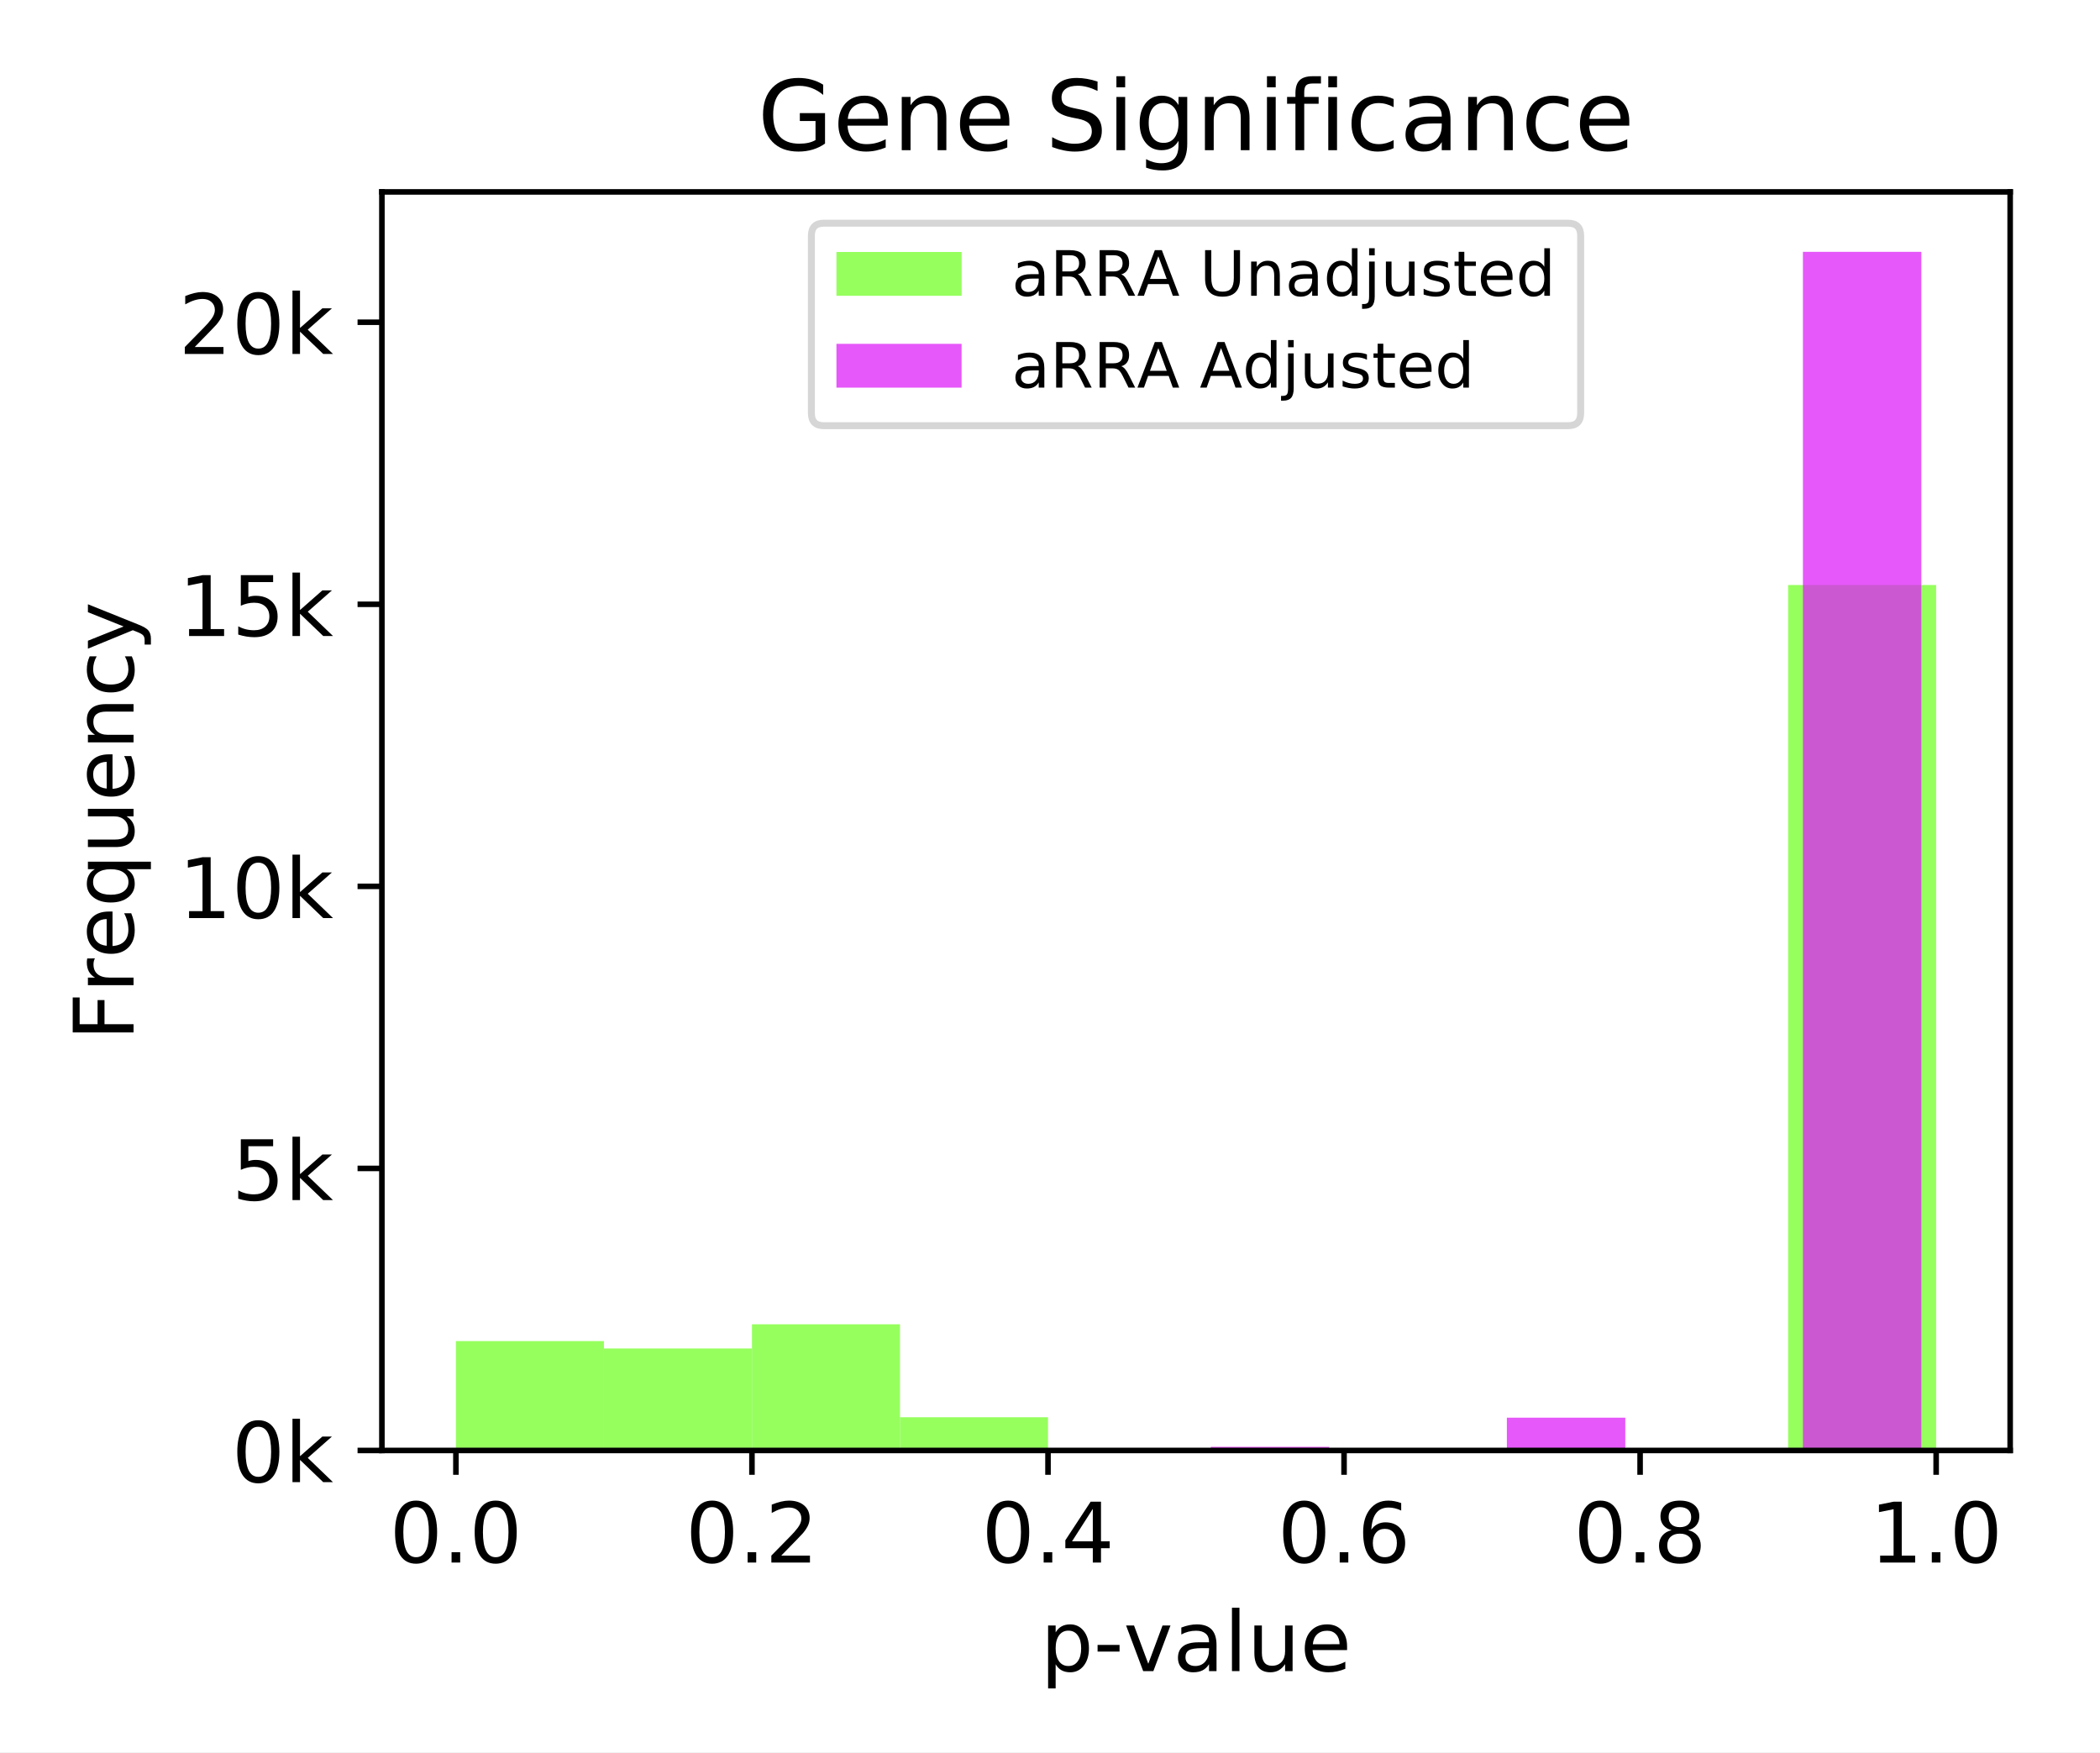
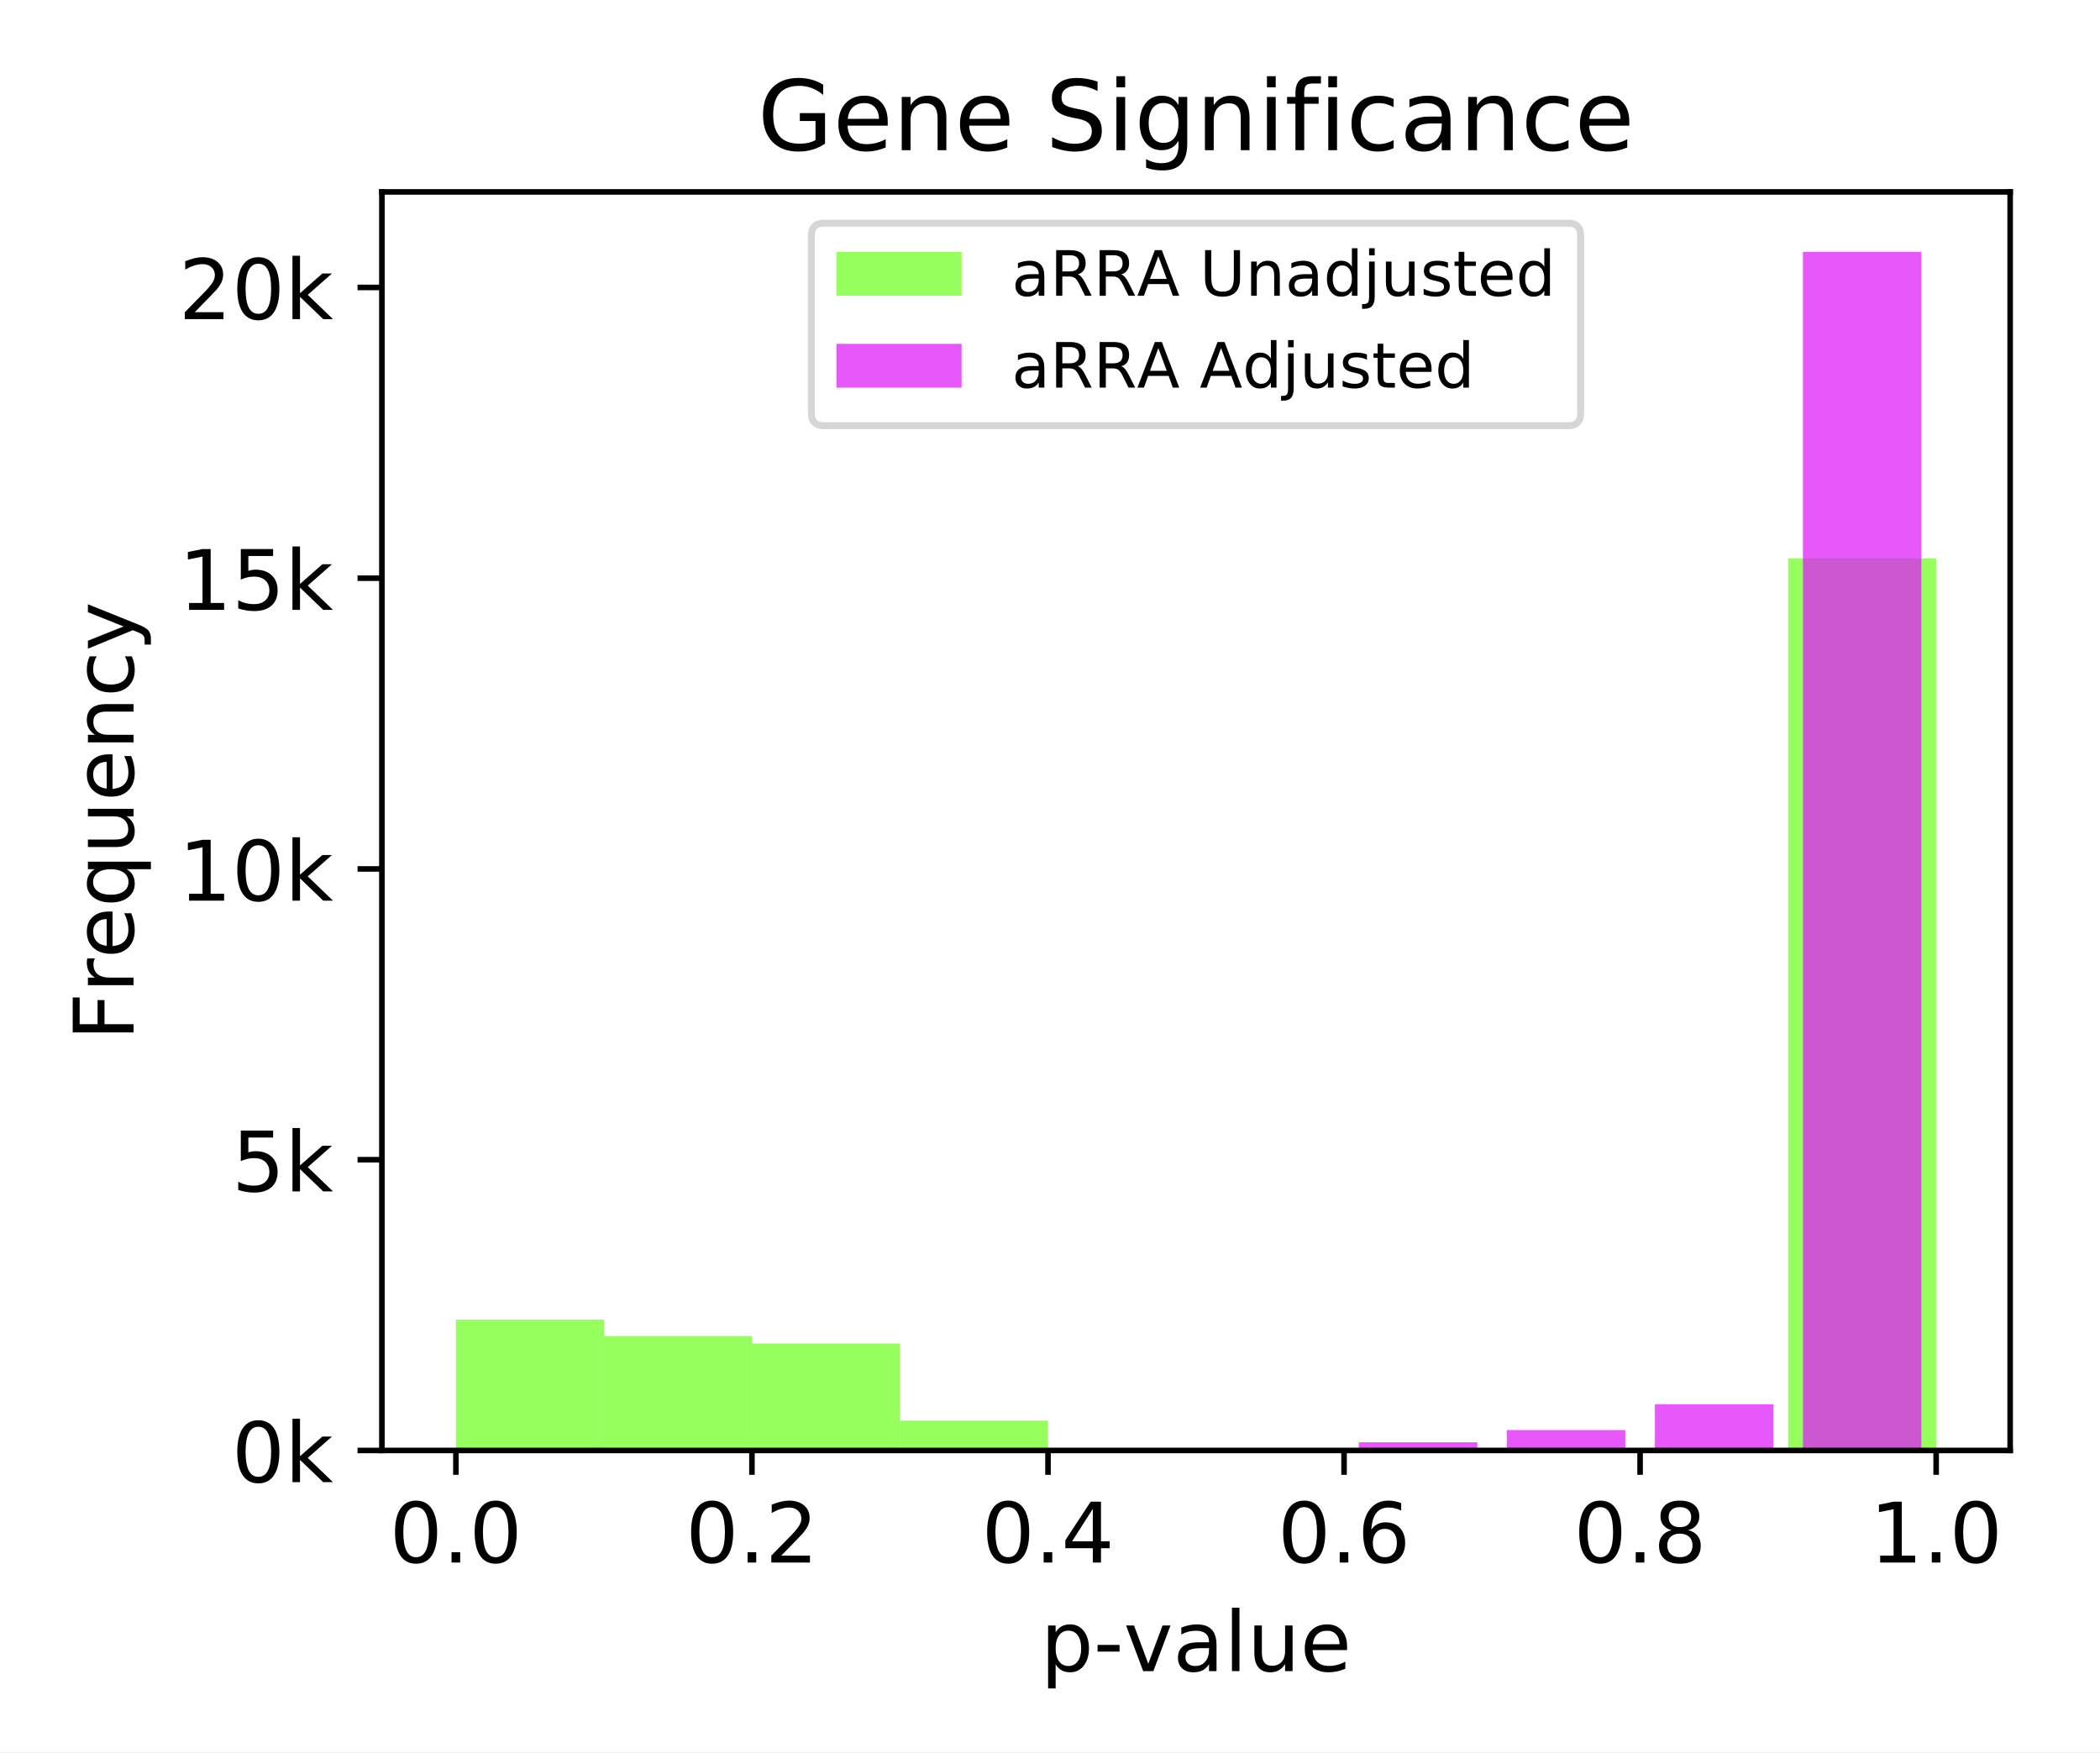
<svg xmlns="http://www.w3.org/2000/svg" xmlns:xlink="http://www.w3.org/1999/xlink" height="252pt" version="1.1" viewBox="0 0 302 252" width="302pt">
  <defs>
    <style type="text/css">
*{stroke-linecap:butt;stroke-linejoin:round;}
  </style>
  </defs>
  <g id="figure_1">
    <g id="patch_1">
      <path d="M 0 252  L 302.4 252  L 302.4 0  L 0 0  z " style="fill:#ffffff;" />
    </g>
    <g id="axes_1">
      <g id="patch_2">
        <path d="M 54.92 208.6  L 289.08 208.6  L 289.08 27.6  L 54.92 27.6  z " style="fill:#ffffff;" />
      </g>
      <g id="patch_3">
-         <path clip-path="url(#p645739f94a)" d="M 65.564 208.6  L 86.851 208.6  L 86.851 192.869  L 65.564 192.869  z " style="fill:#96ff5e;" />
+         <path clip-path="url(#pf67e5660aa)" d="M 65.564 208.6  L 86.851 208.6  L 86.851 189.775  L 65.564 189.775  z " style="fill:#96ff5e;" />
      </g>
      <g id="patch_4">
-         <path clip-path="url(#p645739f94a)" d="M 86.851 208.6  L 108.138 208.6  L 108.138 193.932  L 86.851 193.932  z " style="fill:#96ff5e;" />
+         <path clip-path="url(#pf67e5660aa)" d="M 86.851 208.6  L 108.138 208.6  L 108.138 192.141  L 86.851 192.141  z " style="fill:#96ff5e;" />
      </g>
      <g id="patch_5">
-         <path clip-path="url(#p645739f94a)" d="M 108.138 208.6  L 129.425 208.6  L 129.425 190.452  L 108.138 190.452  z " style="fill:#96ff5e;" />
+         <path clip-path="url(#pf67e5660aa)" d="M 108.138 208.6  L 129.425 208.6  L 129.425 193.212  L 108.138 193.212  z " style="fill:#96ff5e;" />
      </g>
      <g id="patch_6">
-         <path clip-path="url(#p645739f94a)" d="M 129.425 208.6  L 150.713 208.6  L 150.713 203.822  L 129.425 203.822  z " style="fill:#96ff5e;" />
+         <path clip-path="url(#pf67e5660aa)" d="M 129.425 208.6  L 150.713 208.6  L 150.713 204.301  L 129.425 204.301  z " style="fill:#96ff5e;" />
      </g>
      <g id="patch_7">
-         <path clip-path="url(#p645739f94a)" d="M 150.713 208.6  L 172 208.6  L 172 208.6  L 150.713 208.6  z " style="fill:#96ff5e;" />
+         <path clip-path="url(#pf67e5660aa)" d="M 150.713 208.6  L 172 208.6  L 172 208.6  L 150.713 208.6  z " style="fill:#96ff5e;" />
      </g>
      <g id="patch_8">
-         <path clip-path="url(#p645739f94a)" d="M 172 208.6  L 193.287 208.6  L 193.287 208.6  L 172 208.6  z " style="fill:#96ff5e;" />
+         <path clip-path="url(#pf67e5660aa)" d="M 172 208.6  L 193.287 208.6  L 193.287 208.6  L 172 208.6  z " style="fill:#96ff5e;" />
      </g>
      <g id="patch_9">
-         <path clip-path="url(#p645739f94a)" d="M 193.287 208.6  L 214.575 208.6  L 214.575 208.6  L 193.287 208.6  z " style="fill:#96ff5e;" />
+         <path clip-path="url(#pf67e5660aa)" d="M 193.287 208.6  L 214.575 208.6  L 214.575 208.6  L 193.287 208.6  z " style="fill:#96ff5e;" />
      </g>
      <g id="patch_10">
-         <path clip-path="url(#p645739f94a)" d="M 214.575 208.6  L 235.862 208.6  L 235.862 208.6  L 214.575 208.6  z " style="fill:#96ff5e;" />
+         <path clip-path="url(#pf67e5660aa)" d="M 214.575 208.6  L 235.862 208.6  L 235.862 208.6  L 214.575 208.6  z " style="fill:#96ff5e;" />
      </g>
      <g id="patch_11">
-         <path clip-path="url(#p645739f94a)" d="M 235.862 208.6  L 257.149 208.6  L 257.149 208.6  L 235.862 208.6  z " style="fill:#96ff5e;" />
+         <path clip-path="url(#pf67e5660aa)" d="M 235.862 208.6  L 257.149 208.6  L 257.149 208.6  L 235.862 208.6  z " style="fill:#96ff5e;" />
      </g>
      <g id="patch_12">
-         <path clip-path="url(#p645739f94a)" d="M 257.149 208.6  L 278.436 208.6  L 278.436 84.133  L 257.149 84.133  z " style="fill:#96ff5e;" />
+         <path clip-path="url(#pf67e5660aa)" d="M 257.149 208.6  L 278.436 208.6  L 278.436 80.293  L 257.149 80.293  z " style="fill:#96ff5e;" />
      </g>
      <g id="patch_13">
-         <path clip-path="url(#p645739f94a)" d="M 67.692 208.6  L 84.722 208.6  L 84.722 208.47  L 67.692 208.47  z " style="fill:#de20f7;opacity:0.75;" />
+         <path clip-path="url(#pf67e5660aa)" d="M 67.692 208.6  L 84.722 208.6  L 84.722 208.466  L 67.692 208.466  z " style="fill:#de20f7;opacity:0.75;" />
      </g>
      <g id="patch_14">
-         <path clip-path="url(#p645739f94a)" d="M 88.98 208.6  L 106.009 208.6  L 106.009 208.6  L 88.98 208.6  z " style="fill:#de20f7;opacity:0.75;" />
+         <path clip-path="url(#pf67e5660aa)" d="M 88.98 208.6  L 106.009 208.6  L 106.009 208.6  L 88.98 208.6  z " style="fill:#de20f7;opacity:0.75;" />
      </g>
      <g id="patch_15">
-         <path clip-path="url(#p645739f94a)" d="M 110.267 208.6  L 127.297 208.6  L 127.297 208.6  L 110.267 208.6  z " style="fill:#de20f7;opacity:0.75;" />
+         <path clip-path="url(#pf67e5660aa)" d="M 110.267 208.6  L 127.297 208.6  L 127.297 208.6  L 110.267 208.6  z " style="fill:#de20f7;opacity:0.75;" />
      </g>
      <g id="patch_16">
-         <path clip-path="url(#p645739f94a)" d="M 131.554 208.6  L 148.584 208.6  L 148.584 208.6  L 131.554 208.6  z " style="fill:#de20f7;opacity:0.75;" />
+         <path clip-path="url(#pf67e5660aa)" d="M 131.554 208.6  L 148.584 208.6  L 148.584 208.6  L 131.554 208.6  z " style="fill:#de20f7;opacity:0.75;" />
      </g>
      <g id="patch_17">
-         <path clip-path="url(#p645739f94a)" d="M 152.841 208.6  L 169.871 208.6  L 169.871 208.6  L 152.841 208.6  z " style="fill:#de20f7;opacity:0.75;" />
+         <path clip-path="url(#pf67e5660aa)" d="M 152.841 208.6  L 169.871 208.6  L 169.871 208.6  L 152.841 208.6  z " style="fill:#de20f7;opacity:0.75;" />
      </g>
      <g id="patch_18">
-         <path clip-path="url(#p645739f94a)" d="M 174.129 208.6  L 191.159 208.6  L 191.159 208.073  L 174.129 208.073  z " style="fill:#de20f7;opacity:0.75;" />
+         <path clip-path="url(#pf67e5660aa)" d="M 174.129 208.6  L 191.159 208.6  L 191.159 208.6  L 174.129 208.6  z " style="fill:#de20f7;opacity:0.75;" />
      </g>
      <g id="patch_19">
-         <path clip-path="url(#p645739f94a)" d="M 195.416 208.6  L 212.446 208.6  L 212.446 208.6  L 195.416 208.6  z " style="fill:#de20f7;opacity:0.75;" />
+         <path clip-path="url(#pf67e5660aa)" d="M 195.416 208.6  L 212.446 208.6  L 212.446 207.421  L 195.416 207.421  z " style="fill:#de20f7;opacity:0.75;" />
      </g>
      <g id="patch_20">
-         <path clip-path="url(#p645739f94a)" d="M 216.703 208.6  L 233.733 208.6  L 233.733 203.886  L 216.703 203.886  z " style="fill:#de20f7;opacity:0.75;" />
+         <path clip-path="url(#pf67e5660aa)" d="M 216.703 208.6  L 233.733 208.6  L 233.733 205.665  L 216.703 205.665  z " style="fill:#de20f7;opacity:0.75;" />
      </g>
      <g id="patch_21">
-         <path clip-path="url(#p645739f94a)" d="M 237.991 208.6  L 255.02 208.6  L 255.02 208.559  L 237.991 208.559  z " style="fill:#de20f7;opacity:0.75;" />
+         <path clip-path="url(#pf67e5660aa)" d="M 237.991 208.6  L 255.02 208.6  L 255.02 201.951  L 237.991 201.951  z " style="fill:#de20f7;opacity:0.75;" />
      </g>
      <g id="patch_22">
-         <path clip-path="url(#p645739f94a)" d="M 259.278 208.6  L 276.308 208.6  L 276.308 36.219  L 259.278 36.219  z " style="fill:#de20f7;opacity:0.75;" />
+         <path clip-path="url(#pf67e5660aa)" d="M 259.278 208.6  L 276.308 208.6  L 276.308 36.219  L 259.278 36.219  z " style="fill:#de20f7;opacity:0.75;" />
      </g>
      <g id="matplotlib.axis_1">
        <g id="xtick_1">
          <g id="line2d_1">
            <defs>
-               <path d="M 0 0  L 0 3.5  " id="m575db08437" style="stroke:#000000;stroke-width:0.8;" />
-             </defs>
-             <g>
-               <use style="stroke:#000000;stroke-width:0.8;" x="65.564" xlink:href="#m575db08437" y="208.6" />
+               <path d="M 0 0  L 0 3.5  " id="m087eadd6e7" style="stroke:#000000;stroke-width:0.8;" />
+             </defs>
+             <g>
+               <use style="stroke:#000000;stroke-width:0.8;" x="65.564" xlink:href="#m087eadd6e7" y="208.6" />
            </g>
          </g>
          <g id="text_1">
            <defs>
              <path d="M 31.781 66.406  Q 24.172 66.406 20.328 58.906  Q 16.5 51.422 16.5 36.375  Q 16.5 21.391 20.328 13.891  Q 24.172 6.391 31.781 6.391  Q 39.453 6.391 43.281 13.891  Q 47.125 21.391 47.125 36.375  Q 47.125 51.422 43.281 58.906  Q 39.453 66.406 31.781 66.406  z M 31.781 74.219  Q 44.047 74.219 50.516 64.516  Q 56.984 54.828 56.984 36.375  Q 56.984 17.969 50.516 8.266  Q 44.047 -1.422 31.781 -1.422  Q 19.531 -1.422 13.062 8.266  Q 6.594 17.969 6.594 36.375  Q 6.594 54.828 13.062 64.516  Q 19.531 74.219 31.781 74.219  z " id="DejaVuSans-30" />
              <path d="M 10.688 12.406  L 21 12.406  L 21 0  L 10.688 0  z " id="DejaVuSans-2e" />
            </defs>
            <g transform="translate(56.02176 224.7181)scale(0.12 -0.12)">
              <use xlink:href="#DejaVuSans-30" />
              <use x="63.623" xlink:href="#DejaVuSans-2e" />
              <use x="95.41" xlink:href="#DejaVuSans-30" />
            </g>
          </g>
        </g>
        <g id="xtick_2">
          <g id="line2d_2">
            <g>
-               <use style="stroke:#000000;stroke-width:0.8;" x="108.138" xlink:href="#m575db08437" y="208.6" />
+               <use style="stroke:#000000;stroke-width:0.8;" x="108.138" xlink:href="#m087eadd6e7" y="208.6" />
            </g>
          </g>
          <g id="text_2">
            <defs>
              <path d="M 19.188 8.297  L 53.609 8.297  L 53.609 0  L 7.328 0  L 7.328 8.297  Q 12.938 14.109 22.625 23.891  Q 32.328 33.688 34.812 36.531  Q 39.547 41.844 41.422 45.531  Q 43.312 49.219 43.312 52.781  Q 43.312 58.594 39.234 62.25  Q 35.156 65.922 28.609 65.922  Q 23.969 65.922 18.812 64.312  Q 13.672 62.703 7.812 59.422  L 7.812 69.391  Q 13.766 71.781 18.938 73  Q 24.125 74.219 28.422 74.219  Q 39.75 74.219 46.484 68.547  Q 53.219 62.891 53.219 53.422  Q 53.219 48.922 51.531 44.891  Q 49.859 40.875 45.406 35.406  Q 44.188 33.984 37.641 27.219  Q 31.109 20.453 19.188 8.297  z " id="DejaVuSans-32" />
            </defs>
            <g transform="translate(98.59631 224.7181)scale(0.12 -0.12)">
              <use xlink:href="#DejaVuSans-30" />
              <use x="63.623" xlink:href="#DejaVuSans-2e" />
              <use x="95.41" xlink:href="#DejaVuSans-32" />
            </g>
          </g>
        </g>
        <g id="xtick_3">
          <g id="line2d_3">
            <g>
-               <use style="stroke:#000000;stroke-width:0.8;" x="150.713" xlink:href="#m575db08437" y="208.6" />
+               <use style="stroke:#000000;stroke-width:0.8;" x="150.713" xlink:href="#m087eadd6e7" y="208.6" />
            </g>
          </g>
          <g id="text_3">
            <defs>
              <path d="M 37.797 64.312  L 12.891 25.391  L 37.797 25.391  z M 35.203 72.906  L 47.609 72.906  L 47.609 25.391  L 58.016 25.391  L 58.016 17.188  L 47.609 17.188  L 47.609 0  L 37.797 0  L 37.797 17.188  L 4.891 17.188  L 4.891 26.703  z " id="DejaVuSans-34" />
            </defs>
            <g transform="translate(141.1709 224.7181)scale(0.12 -0.12)">
              <use xlink:href="#DejaVuSans-30" />
              <use x="63.623" xlink:href="#DejaVuSans-2e" />
              <use x="95.41" xlink:href="#DejaVuSans-34" />
            </g>
          </g>
        </g>
        <g id="xtick_4">
          <g id="line2d_4">
            <g>
-               <use style="stroke:#000000;stroke-width:0.8;" x="193.287" xlink:href="#m575db08437" y="208.6" />
+               <use style="stroke:#000000;stroke-width:0.8;" x="193.287" xlink:href="#m087eadd6e7" y="208.6" />
            </g>
          </g>
          <g id="text_4">
            <defs>
              <path d="M 33.016 40.375  Q 26.375 40.375 22.484 35.828  Q 18.609 31.297 18.609 23.391  Q 18.609 15.531 22.484 10.953  Q 26.375 6.391 33.016 6.391  Q 39.656 6.391 43.531 10.953  Q 47.406 15.531 47.406 23.391  Q 47.406 31.297 43.531 35.828  Q 39.656 40.375 33.016 40.375  z M 52.594 71.297  L 52.594 62.312  Q 48.875 64.062 45.094 64.984  Q 41.312 65.922 37.594 65.922  Q 27.828 65.922 22.672 59.328  Q 17.531 52.734 16.797 39.406  Q 19.672 43.656 24.016 45.922  Q 28.375 48.188 33.594 48.188  Q 44.578 48.188 50.953 41.516  Q 57.328 34.859 57.328 23.391  Q 57.328 12.156 50.688 5.359  Q 44.047 -1.422 33.016 -1.422  Q 20.359 -1.422 13.672 8.266  Q 6.984 17.969 6.984 36.375  Q 6.984 53.656 15.188 63.938  Q 23.391 74.219 37.203 74.219  Q 40.922 74.219 44.703 73.484  Q 48.484 72.75 52.594 71.297  z " id="DejaVuSans-36" />
            </defs>
            <g transform="translate(183.7454 224.7181)scale(0.12 -0.12)">
              <use xlink:href="#DejaVuSans-30" />
              <use x="63.623" xlink:href="#DejaVuSans-2e" />
              <use x="95.41" xlink:href="#DejaVuSans-36" />
            </g>
          </g>
        </g>
        <g id="xtick_5">
          <g id="line2d_5">
            <g>
-               <use style="stroke:#000000;stroke-width:0.8;" x="235.862" xlink:href="#m575db08437" y="208.6" />
+               <use style="stroke:#000000;stroke-width:0.8;" x="235.862" xlink:href="#m087eadd6e7" y="208.6" />
            </g>
          </g>
          <g id="text_5">
            <defs>
              <path d="M 31.781 34.625  Q 24.75 34.625 20.719 30.859  Q 16.703 27.094 16.703 20.516  Q 16.703 13.922 20.719 10.156  Q 24.75 6.391 31.781 6.391  Q 38.812 6.391 42.859 10.172  Q 46.922 13.969 46.922 20.516  Q 46.922 27.094 42.891 30.859  Q 38.875 34.625 31.781 34.625  z M 21.922 38.812  Q 15.578 40.375 12.031 44.719  Q 8.5 49.078 8.5 55.328  Q 8.5 64.062 14.719 69.141  Q 20.953 74.219 31.781 74.219  Q 42.672 74.219 48.875 69.141  Q 55.078 64.062 55.078 55.328  Q 55.078 49.078 51.531 44.719  Q 48 40.375 41.703 38.812  Q 48.828 37.156 52.797 32.312  Q 56.781 27.484 56.781 20.516  Q 56.781 9.906 50.312 4.234  Q 43.844 -1.422 31.781 -1.422  Q 19.734 -1.422 13.25 4.234  Q 6.781 9.906 6.781 20.516  Q 6.781 27.484 10.781 32.312  Q 14.797 37.156 21.922 38.812  z M 18.312 54.391  Q 18.312 48.734 21.844 45.562  Q 25.391 42.391 31.781 42.391  Q 38.141 42.391 41.719 45.562  Q 45.312 48.734 45.312 54.391  Q 45.312 60.062 41.719 63.234  Q 38.141 66.406 31.781 66.406  Q 25.391 66.406 21.844 63.234  Q 18.312 60.062 18.312 54.391  z " id="DejaVuSans-38" />
            </defs>
            <g transform="translate(226.3199 224.7181)scale(0.12 -0.12)">
              <use xlink:href="#DejaVuSans-30" />
              <use x="63.623" xlink:href="#DejaVuSans-2e" />
              <use x="95.41" xlink:href="#DejaVuSans-38" />
            </g>
          </g>
        </g>
        <g id="xtick_6">
          <g id="line2d_6">
            <g>
-               <use style="stroke:#000000;stroke-width:0.8;" x="278.436" xlink:href="#m575db08437" y="208.6" />
+               <use style="stroke:#000000;stroke-width:0.8;" x="278.436" xlink:href="#m087eadd6e7" y="208.6" />
            </g>
          </g>
          <g id="text_6">
            <defs>
              <path d="M 12.406 8.297  L 28.516 8.297  L 28.516 63.922  L 10.984 60.406  L 10.984 69.391  L 28.422 72.906  L 38.281 72.906  L 38.281 8.297  L 54.391 8.297  L 54.391 0  L 12.406 0  z " id="DejaVuSans-31" />
            </defs>
            <g transform="translate(268.8945 224.7181)scale(0.12 -0.12)">
              <use xlink:href="#DejaVuSans-31" />
              <use x="63.623" xlink:href="#DejaVuSans-2e" />
              <use x="95.41" xlink:href="#DejaVuSans-30" />
            </g>
          </g>
        </g>
        <g id="text_7">
          <defs>
            <path d="M 18.109 8.203  L 18.109 -20.797  L 9.078 -20.797  L 9.078 54.688  L 18.109 54.688  L 18.109 46.391  Q 20.953 51.266 25.266 53.625  Q 29.594 56 35.594 56  Q 45.562 56 51.781 48.094  Q 58.016 40.188 58.016 27.297  Q 58.016 14.406 51.781 6.484  Q 45.562 -1.422 35.594 -1.422  Q 29.594 -1.422 25.266 0.953  Q 20.953 3.328 18.109 8.203  z M 48.688 27.297  Q 48.688 37.203 44.609 42.844  Q 40.531 48.484 33.406 48.484  Q 26.266 48.484 22.188 42.844  Q 18.109 37.203 18.109 27.297  Q 18.109 17.391 22.188 11.75  Q 26.266 6.109 33.406 6.109  Q 40.531 6.109 44.609 11.75  Q 48.688 17.391 48.688 27.297  z " id="DejaVuSans-70" />
            <path d="M 4.891 31.391  L 31.203 31.391  L 31.203 23.391  L 4.891 23.391  z " id="DejaVuSans-2d" />
            <path d="M 2.984 54.688  L 12.5 54.688  L 29.594 8.797  L 46.688 54.688  L 56.203 54.688  L 35.688 0  L 23.484 0  z " id="DejaVuSans-76" />
            <path d="M 34.281 27.484  Q 23.391 27.484 19.188 25  Q 14.984 22.516 14.984 16.5  Q 14.984 11.719 18.141 8.906  Q 21.297 6.109 26.703 6.109  Q 34.188 6.109 38.703 11.406  Q 43.219 16.703 43.219 25.484  L 43.219 27.484  z M 52.203 31.203  L 52.203 0  L 43.219 0  L 43.219 8.297  Q 40.141 3.328 35.547 0.953  Q 30.953 -1.422 24.312 -1.422  Q 15.922 -1.422 10.953 3.297  Q 6 8.016 6 15.922  Q 6 25.141 12.172 29.828  Q 18.359 34.516 30.609 34.516  L 43.219 34.516  L 43.219 35.406  Q 43.219 41.609 39.141 45  Q 35.062 48.391 27.688 48.391  Q 23 48.391 18.547 47.266  Q 14.109 46.141 10.016 43.891  L 10.016 52.203  Q 14.938 54.109 19.578 55.047  Q 24.219 56 28.609 56  Q 40.484 56 46.344 49.844  Q 52.203 43.703 52.203 31.203  z " id="DejaVuSans-61" />
            <path d="M 9.422 75.984  L 18.406 75.984  L 18.406 0  L 9.422 0  z " id="DejaVuSans-6c" />
            <path d="M 8.5 21.578  L 8.5 54.688  L 17.484 54.688  L 17.484 21.922  Q 17.484 14.156 20.5 10.266  Q 23.531 6.391 29.594 6.391  Q 36.859 6.391 41.078 11.031  Q 45.312 15.672 45.312 23.688  L 45.312 54.688  L 54.297 54.688  L 54.297 0  L 45.312 0  L 45.312 8.406  Q 42.047 3.422 37.719 1  Q 33.406 -1.422 27.688 -1.422  Q 18.266 -1.422 13.375 4.438  Q 8.5 10.297 8.5 21.578  z M 31.109 56  z " id="DejaVuSans-75" />
            <path d="M 56.203 29.594  L 56.203 25.203  L 14.891 25.203  Q 15.484 15.922 20.484 11.062  Q 25.484 6.203 34.422 6.203  Q 39.594 6.203 44.453 7.469  Q 49.312 8.734 54.109 11.281  L 54.109 2.781  Q 49.266 0.734 44.188 -0.344  Q 39.109 -1.422 33.891 -1.422  Q 20.797 -1.422 13.156 6.188  Q 5.516 13.812 5.516 26.812  Q 5.516 40.234 12.766 48.109  Q 20.016 56 32.328 56  Q 43.359 56 49.781 48.891  Q 56.203 41.797 56.203 29.594  z M 47.219 32.234  Q 47.125 39.594 43.094 43.984  Q 39.062 48.391 32.422 48.391  Q 24.906 48.391 20.391 44.141  Q 15.875 39.891 15.188 32.172  z " id="DejaVuSans-65" />
          </defs>
          <g transform="translate(149.6387 240.3319)scale(0.12 -0.12)">
            <use xlink:href="#DejaVuSans-70" />
            <use x="63.477" xlink:href="#DejaVuSans-2d" />
            <use x="99.529" xlink:href="#DejaVuSans-76" />
            <use x="158.709" xlink:href="#DejaVuSans-61" />
            <use x="219.988" xlink:href="#DejaVuSans-6c" />
            <use x="247.771" xlink:href="#DejaVuSans-75" />
            <use x="311.15" xlink:href="#DejaVuSans-65" />
          </g>
        </g>
      </g>
      <g id="matplotlib.axis_2">
        <g id="ytick_1">
          <g id="line2d_7">
            <defs>
-               <path d="M 0 0  L -3.5 0  " id="m09d0753b6b" style="stroke:#000000;stroke-width:0.8;" />
-             </defs>
-             <g>
-               <use style="stroke:#000000;stroke-width:0.8;" x="54.92" xlink:href="#m09d0753b6b" y="208.6" />
+               <path d="M 0 0  L -3.5 0  " id="m65bc1f283c" style="stroke:#000000;stroke-width:0.8;" />
+             </defs>
+             <g>
+               <use style="stroke:#000000;stroke-width:0.8;" x="54.92" xlink:href="#m65bc1f283c" y="208.6" />
            </g>
          </g>
          <g id="text_8">
            <defs>
              <path d="M 9.078 75.984  L 18.109 75.984  L 18.109 31.109  L 44.922 54.688  L 56.391 54.688  L 27.391 29.109  L 57.625 0  L 45.906 0  L 18.109 26.703  L 18.109 0  L 9.078 0  z " id="DejaVuSans-6b" />
            </defs>
            <g transform="translate(33.33625 213.1591)scale(0.12 -0.12)">
              <use xlink:href="#DejaVuSans-30" />
              <use x="63.623" xlink:href="#DejaVuSans-6b" />
            </g>
          </g>
        </g>
        <g id="ytick_2">
          <g id="line2d_8">
            <g>
-               <use style="stroke:#000000;stroke-width:0.8;" x="54.92" xlink:href="#m09d0753b6b" y="168.036" />
+               <use style="stroke:#000000;stroke-width:0.8;" x="54.92" xlink:href="#m65bc1f283c" y="166.784" />
            </g>
          </g>
          <g id="text_9">
            <defs>
              <path d="M 10.797 72.906  L 49.516 72.906  L 49.516 64.594  L 19.828 64.594  L 19.828 46.734  Q 21.969 47.469 24.109 47.828  Q 26.266 48.188 28.422 48.188  Q 40.625 48.188 47.75 41.5  Q 54.891 34.812 54.891 23.391  Q 54.891 11.625 47.562 5.094  Q 40.234 -1.422 26.906 -1.422  Q 22.312 -1.422 17.547 -0.641  Q 12.797 0.141 7.719 1.703  L 7.719 11.625  Q 12.109 9.234 16.797 8.062  Q 21.484 6.891 26.703 6.891  Q 35.156 6.891 40.078 11.328  Q 45.016 15.766 45.016 23.391  Q 45.016 31 40.078 35.438  Q 35.156 39.891 26.703 39.891  Q 22.75 39.891 18.812 39.016  Q 14.891 38.141 10.797 36.281  z " id="DejaVuSans-35" />
            </defs>
-             <g transform="translate(33.33625 172.595)scale(0.12 -0.12)">
+             <g transform="translate(33.33625 171.3434)scale(0.12 -0.12)">
              <use xlink:href="#DejaVuSans-35" />
              <use x="63.623" xlink:href="#DejaVuSans-6b" />
            </g>
          </g>
        </g>
        <g id="ytick_3">
          <g id="line2d_9">
            <g>
-               <use style="stroke:#000000;stroke-width:0.8;" x="54.92" xlink:href="#m09d0753b6b" y="127.472" />
+               <use style="stroke:#000000;stroke-width:0.8;" x="54.92" xlink:href="#m65bc1f283c" y="124.969" />
            </g>
          </g>
          <g id="text_10">
-             <g transform="translate(25.70125 132.031)scale(0.12 -0.12)">
+             <g transform="translate(25.70125 129.5277)scale(0.12 -0.12)">
              <use xlink:href="#DejaVuSans-31" />
              <use x="63.623" xlink:href="#DejaVuSans-30" />
              <use x="127.246" xlink:href="#DejaVuSans-6b" />
            </g>
          </g>
        </g>
        <g id="ytick_4">
          <g id="line2d_10">
            <g>
-               <use style="stroke:#000000;stroke-width:0.8;" x="54.92" xlink:href="#m09d0753b6b" y="86.908" />
+               <use style="stroke:#000000;stroke-width:0.8;" x="54.92" xlink:href="#m65bc1f283c" y="83.153" />
            </g>
          </g>
          <g id="text_11">
-             <g transform="translate(25.70125 91.46694)scale(0.12 -0.12)">
+             <g transform="translate(25.70125 87.71203)scale(0.12 -0.12)">
              <use xlink:href="#DejaVuSans-31" />
              <use x="63.623" xlink:href="#DejaVuSans-35" />
              <use x="127.246" xlink:href="#DejaVuSans-6b" />
            </g>
          </g>
        </g>
        <g id="ytick_5">
          <g id="line2d_11">
            <g>
-               <use style="stroke:#000000;stroke-width:0.8;" x="54.92" xlink:href="#m09d0753b6b" y="46.344" />
+               <use style="stroke:#000000;stroke-width:0.8;" x="54.92" xlink:href="#m65bc1f283c" y="41.337" />
            </g>
          </g>
          <g id="text_12">
-             <g transform="translate(25.70125 50.9029)scale(0.12 -0.12)">
+             <g transform="translate(25.70125 45.89635)scale(0.12 -0.12)">
              <use xlink:href="#DejaVuSans-32" />
              <use x="63.623" xlink:href="#DejaVuSans-30" />
              <use x="127.246" xlink:href="#DejaVuSans-6b" />
            </g>
          </g>
        </g>
        <g id="text_13">
          <defs>
            <path d="M 9.812 72.906  L 51.703 72.906  L 51.703 64.594  L 19.672 64.594  L 19.672 43.109  L 48.578 43.109  L 48.578 34.812  L 19.672 34.812  L 19.672 0  L 9.812 0  z " id="DejaVuSans-46" />
            <path d="M 41.109 46.297  Q 39.594 47.172 37.812 47.578  Q 36.031 48 33.891 48  Q 26.266 48 22.188 43.047  Q 18.109 38.094 18.109 28.812  L 18.109 0  L 9.078 0  L 9.078 54.688  L 18.109 54.688  L 18.109 46.188  Q 20.953 51.172 25.484 53.578  Q 30.031 56 36.531 56  Q 37.453 56 38.578 55.875  Q 39.703 55.766 41.062 55.516  z " id="DejaVuSans-72" />
            <path d="M 14.797 27.297  Q 14.797 17.391 18.875 11.75  Q 22.953 6.109 30.078 6.109  Q 37.203 6.109 41.297 11.75  Q 45.406 17.391 45.406 27.297  Q 45.406 37.203 41.297 42.844  Q 37.203 48.484 30.078 48.484  Q 22.953 48.484 18.875 42.844  Q 14.797 37.203 14.797 27.297  z M 45.406 8.203  Q 42.578 3.328 38.25 0.953  Q 33.938 -1.422 27.875 -1.422  Q 17.969 -1.422 11.734 6.484  Q 5.516 14.406 5.516 27.297  Q 5.516 40.188 11.734 48.094  Q 17.969 56 27.875 56  Q 33.938 56 38.25 53.625  Q 42.578 51.266 45.406 46.391  L 45.406 54.688  L 54.391 54.688  L 54.391 -20.797  L 45.406 -20.797  z " id="DejaVuSans-71" />
            <path d="M 54.891 33.016  L 54.891 0  L 45.906 0  L 45.906 32.719  Q 45.906 40.484 42.875 44.328  Q 39.844 48.188 33.797 48.188  Q 26.516 48.188 22.312 43.547  Q 18.109 38.922 18.109 30.906  L 18.109 0  L 9.078 0  L 9.078 54.688  L 18.109 54.688  L 18.109 46.188  Q 21.344 51.125 25.703 53.562  Q 30.078 56 35.797 56  Q 45.219 56 50.047 50.172  Q 54.891 44.344 54.891 33.016  z " id="DejaVuSans-6e" />
            <path d="M 48.781 52.594  L 48.781 44.188  Q 44.969 46.297 41.141 47.344  Q 37.312 48.391 33.406 48.391  Q 24.656 48.391 19.812 42.844  Q 14.984 37.312 14.984 27.297  Q 14.984 17.281 19.812 11.734  Q 24.656 6.203 33.406 6.203  Q 37.312 6.203 41.141 7.25  Q 44.969 8.297 48.781 10.406  L 48.781 2.094  Q 45.016 0.344 40.984 -0.531  Q 36.969 -1.422 32.422 -1.422  Q 20.062 -1.422 12.781 6.344  Q 5.516 14.109 5.516 27.297  Q 5.516 40.672 12.859 48.328  Q 20.219 56 33.016 56  Q 37.156 56 41.109 55.141  Q 45.062 54.297 48.781 52.594  z " id="DejaVuSans-63" />
            <path d="M 32.172 -5.078  Q 28.375 -14.844 24.75 -17.812  Q 21.141 -20.797 15.094 -20.797  L 7.906 -20.797  L 7.906 -13.281  L 13.188 -13.281  Q 16.891 -13.281 18.938 -11.516  Q 21 -9.766 23.484 -3.219  L 25.094 0.875  L 2.984 54.688  L 12.5 54.688  L 29.594 11.922  L 46.688 54.688  L 56.203 54.688  z " id="DejaVuSans-79" />
          </defs>
          <g transform="translate(19.20563 149.6572)rotate(-90)scale(0.12 -0.12)">
            <use xlink:href="#DejaVuSans-46" />
            <use x="57.41" xlink:href="#DejaVuSans-72" />
            <use x="98.492" xlink:href="#DejaVuSans-65" />
            <use x="160.016" xlink:href="#DejaVuSans-71" />
            <use x="223.492" xlink:href="#DejaVuSans-75" />
            <use x="286.871" xlink:href="#DejaVuSans-65" />
            <use x="348.395" xlink:href="#DejaVuSans-6e" />
            <use x="411.773" xlink:href="#DejaVuSans-63" />
            <use x="466.754" xlink:href="#DejaVuSans-79" />
          </g>
        </g>
      </g>
      <g id="patch_23">
        <path d="M 54.92 208.6  L 54.92 27.6  " style="fill:none;stroke:#000000;stroke-linecap:square;stroke-linejoin:miter;stroke-width:0.8;" />
      </g>
      <g id="patch_24">
        <path d="M 289.08 208.6  L 289.08 27.6  " style="fill:none;stroke:#000000;stroke-linecap:square;stroke-linejoin:miter;stroke-width:0.8;" />
      </g>
      <g id="patch_25">
        <path d="M 54.92 208.6  L 289.08 208.6  " style="fill:none;stroke:#000000;stroke-linecap:square;stroke-linejoin:miter;stroke-width:0.8;" />
      </g>
      <g id="patch_26">
        <path d="M 54.92 27.6  L 289.08 27.6  " style="fill:none;stroke:#000000;stroke-linecap:square;stroke-linejoin:miter;stroke-width:0.8;" />
      </g>
      <g id="text_14">
        <defs>
          <path d="M 59.516 10.406  L 59.516 29.984  L 43.406 29.984  L 43.406 38.094  L 69.281 38.094  L 69.281 6.781  Q 63.578 2.734 56.688 0.656  Q 49.812 -1.422 42 -1.422  Q 24.906 -1.422 15.25 8.562  Q 5.609 18.562 5.609 36.375  Q 5.609 54.25 15.25 64.234  Q 24.906 74.219 42 74.219  Q 49.125 74.219 55.547 72.453  Q 61.969 70.703 67.391 67.281  L 67.391 56.781  Q 61.922 61.422 55.766 63.766  Q 49.609 66.109 42.828 66.109  Q 29.438 66.109 22.719 58.641  Q 16.016 51.172 16.016 36.375  Q 16.016 21.625 22.719 14.156  Q 29.438 6.688 42.828 6.688  Q 48.047 6.688 52.141 7.594  Q 56.25 8.5 59.516 10.406  z " id="DejaVuSans-47" />
          <path id="DejaVuSans-20" />
          <path d="M 53.516 70.516  L 53.516 60.891  Q 47.906 63.578 42.922 64.891  Q 37.938 66.219 33.297 66.219  Q 25.25 66.219 20.875 63.094  Q 16.5 59.969 16.5 54.203  Q 16.5 49.359 19.406 46.891  Q 22.312 44.438 30.422 42.922  L 36.375 41.703  Q 47.406 39.594 52.656 34.297  Q 57.906 29 57.906 20.125  Q 57.906 9.516 50.797 4.047  Q 43.703 -1.422 29.984 -1.422  Q 24.812 -1.422 18.969 -0.25  Q 13.141 0.922 6.891 3.219  L 6.891 13.375  Q 12.891 10.016 18.656 8.297  Q 24.422 6.594 29.984 6.594  Q 38.422 6.594 43.016 9.906  Q 47.609 13.234 47.609 19.391  Q 47.609 24.75 44.312 27.781  Q 41.016 30.812 33.5 32.328  L 27.484 33.5  Q 16.453 35.688 11.516 40.375  Q 6.594 45.062 6.594 53.422  Q 6.594 63.094 13.406 68.656  Q 20.219 74.219 32.172 74.219  Q 37.312 74.219 42.625 73.281  Q 47.953 72.359 53.516 70.516  z " id="DejaVuSans-53" />
          <path d="M 9.422 54.688  L 18.406 54.688  L 18.406 0  L 9.422 0  z M 9.422 75.984  L 18.406 75.984  L 18.406 64.594  L 9.422 64.594  z " id="DejaVuSans-69" />
          <path d="M 45.406 27.984  Q 45.406 37.75 41.375 43.109  Q 37.359 48.484 30.078 48.484  Q 22.859 48.484 18.828 43.109  Q 14.797 37.75 14.797 27.984  Q 14.797 18.266 18.828 12.891  Q 22.859 7.516 30.078 7.516  Q 37.359 7.516 41.375 12.891  Q 45.406 18.266 45.406 27.984  z M 54.391 6.781  Q 54.391 -7.172 48.188 -13.984  Q 42 -20.797 29.203 -20.797  Q 24.469 -20.797 20.266 -20.094  Q 16.062 -19.391 12.109 -17.922  L 12.109 -9.188  Q 16.062 -11.328 19.922 -12.344  Q 23.781 -13.375 27.781 -13.375  Q 36.625 -13.375 41.016 -8.766  Q 45.406 -4.156 45.406 5.172  L 45.406 9.625  Q 42.625 4.781 38.281 2.391  Q 33.938 0 27.875 0  Q 17.828 0 11.672 7.656  Q 5.516 15.328 5.516 27.984  Q 5.516 40.672 11.672 48.328  Q 17.828 56 27.875 56  Q 33.938 56 38.281 53.609  Q 42.625 51.219 45.406 46.391  L 45.406 54.688  L 54.391 54.688  z " id="DejaVuSans-67" />
          <path d="M 37.109 75.984  L 37.109 68.5  L 28.516 68.5  Q 23.688 68.5 21.797 66.547  Q 19.922 64.594 19.922 59.516  L 19.922 54.688  L 34.719 54.688  L 34.719 47.703  L 19.922 47.703  L 19.922 0  L 10.891 0  L 10.891 47.703  L 2.297 47.703  L 2.297 54.688  L 10.891 54.688  L 10.891 58.5  Q 10.891 67.625 15.141 71.797  Q 19.391 75.984 28.609 75.984  z " id="DejaVuSans-66" />
        </defs>
        <g transform="translate(108.9475 21.6)scale(0.14 -0.14)">
          <use xlink:href="#DejaVuSans-47" />
          <use x="77.49" xlink:href="#DejaVuSans-65" />
          <use x="139.014" xlink:href="#DejaVuSans-6e" />
          <use x="202.393" xlink:href="#DejaVuSans-65" />
          <use x="263.916" xlink:href="#DejaVuSans-20" />
          <use x="295.703" xlink:href="#DejaVuSans-53" />
          <use x="359.18" xlink:href="#DejaVuSans-69" />
          <use x="386.963" xlink:href="#DejaVuSans-67" />
          <use x="450.439" xlink:href="#DejaVuSans-6e" />
          <use x="513.818" xlink:href="#DejaVuSans-69" />
          <use x="541.602" xlink:href="#DejaVuSans-66" />
          <use x="576.807" xlink:href="#DejaVuSans-69" />
          <use x="604.59" xlink:href="#DejaVuSans-63" />
          <use x="659.57" xlink:href="#DejaVuSans-61" />
          <use x="720.85" xlink:href="#DejaVuSans-6e" />
          <use x="784.229" xlink:href="#DejaVuSans-63" />
          <use x="839.209" xlink:href="#DejaVuSans-65" />
        </g>
      </g>
      <g id="legend_1">
        <g id="patch_27">
          <path d="M 118.487 61.221  L 225.513 61.221  Q 227.313 61.221 227.313 59.421  L 227.313 33.9  Q 227.313 32.1 225.513 32.1  L 118.487 32.1  Q 116.687 32.1 116.687 33.9  L 116.687 59.421  Q 116.687 61.221 118.487 61.221  z " style="fill:#ffffff;opacity:0.8;stroke:#cccccc;stroke-linejoin:miter;" />
        </g>
        <g id="patch_28">
          <path d="M 120.287 42.539  L 138.287 42.539  L 138.287 36.239  L 120.287 36.239  z " style="fill:#96ff5e;" />
        </g>
        <g id="text_15">
          <defs>
            <path d="M 44.391 34.188  Q 47.562 33.109 50.562 29.594  Q 53.562 26.078 56.594 19.922  L 66.609 0  L 56 0  L 46.688 18.703  Q 43.062 26.031 39.672 28.422  Q 36.281 30.812 30.422 30.812  L 19.672 30.812  L 19.672 0  L 9.812 0  L 9.812 72.906  L 32.078 72.906  Q 44.578 72.906 50.734 67.672  Q 56.891 62.453 56.891 51.906  Q 56.891 45.016 53.688 40.469  Q 50.484 35.938 44.391 34.188  z M 19.672 64.797  L 19.672 38.922  L 32.078 38.922  Q 39.203 38.922 42.844 42.219  Q 46.484 45.516 46.484 51.906  Q 46.484 58.297 42.844 61.547  Q 39.203 64.797 32.078 64.797  z " id="DejaVuSans-52" />
            <path d="M 34.188 63.188  L 20.797 26.906  L 47.609 26.906  z M 28.609 72.906  L 39.797 72.906  L 67.578 0  L 57.328 0  L 50.688 18.703  L 17.828 18.703  L 11.188 0  L 0.781 0  z " id="DejaVuSans-41" />
            <path d="M 8.688 72.906  L 18.609 72.906  L 18.609 28.609  Q 18.609 16.891 22.844 11.734  Q 27.094 6.594 36.625 6.594  Q 46.094 6.594 50.344 11.734  Q 54.594 16.891 54.594 28.609  L 54.594 72.906  L 64.5 72.906  L 64.5 27.391  Q 64.5 13.141 57.438 5.859  Q 50.391 -1.422 36.625 -1.422  Q 22.797 -1.422 15.734 5.859  Q 8.688 13.141 8.688 27.391  z " id="DejaVuSans-55" />
            <path d="M 45.406 46.391  L 45.406 75.984  L 54.391 75.984  L 54.391 0  L 45.406 0  L 45.406 8.203  Q 42.578 3.328 38.25 0.953  Q 33.938 -1.422 27.875 -1.422  Q 17.969 -1.422 11.734 6.484  Q 5.516 14.406 5.516 27.297  Q 5.516 40.188 11.734 48.094  Q 17.969 56 27.875 56  Q 33.938 56 38.25 53.625  Q 42.578 51.266 45.406 46.391  z M 14.797 27.297  Q 14.797 17.391 18.875 11.75  Q 22.953 6.109 30.078 6.109  Q 37.203 6.109 41.297 11.75  Q 45.406 17.391 45.406 27.297  Q 45.406 37.203 41.297 42.844  Q 37.203 48.484 30.078 48.484  Q 22.953 48.484 18.875 42.844  Q 14.797 37.203 14.797 27.297  z " id="DejaVuSans-64" />
            <path d="M 9.422 54.688  L 18.406 54.688  L 18.406 -0.984  Q 18.406 -11.422 14.422 -16.109  Q 10.453 -20.797 1.609 -20.797  L -1.812 -20.797  L -1.812 -13.188  L 0.594 -13.188  Q 5.719 -13.188 7.562 -10.812  Q 9.422 -8.453 9.422 -0.984  z M 9.422 75.984  L 18.406 75.984  L 18.406 64.594  L 9.422 64.594  z " id="DejaVuSans-6a" />
            <path d="M 44.281 53.078  L 44.281 44.578  Q 40.484 46.531 36.375 47.5  Q 32.281 48.484 27.875 48.484  Q 21.188 48.484 17.844 46.438  Q 14.5 44.391 14.5 40.281  Q 14.5 37.156 16.891 35.375  Q 19.281 33.594 26.516 31.984  L 29.594 31.297  Q 39.156 29.25 43.188 25.516  Q 47.219 21.781 47.219 15.094  Q 47.219 7.469 41.188 3.016  Q 35.156 -1.422 24.609 -1.422  Q 20.219 -1.422 15.453 -0.562  Q 10.688 0.297 5.422 2  L 5.422 11.281  Q 10.406 8.688 15.234 7.391  Q 20.062 6.109 24.812 6.109  Q 31.156 6.109 34.562 8.281  Q 37.984 10.453 37.984 14.406  Q 37.984 18.062 35.516 20.016  Q 33.062 21.969 24.703 23.781  L 21.578 24.516  Q 13.234 26.266 9.516 29.906  Q 5.812 33.547 5.812 39.891  Q 5.812 47.609 11.281 51.797  Q 16.75 56 26.812 56  Q 31.781 56 36.172 55.266  Q 40.578 54.547 44.281 53.078  z " id="DejaVuSans-73" />
            <path d="M 18.312 70.219  L 18.312 54.688  L 36.812 54.688  L 36.812 47.703  L 18.312 47.703  L 18.312 18.016  Q 18.312 11.328 20.141 9.422  Q 21.969 7.516 27.594 7.516  L 36.812 7.516  L 36.812 0  L 27.594 0  Q 17.188 0 13.234 3.875  Q 9.281 7.766 9.281 18.016  L 9.281 47.703  L 2.688 47.703  L 2.688 54.688  L 9.281 54.688  L 9.281 70.219  z " id="DejaVuSans-74" />
          </defs>
          <g transform="translate(145.4873 42.53859)scale(0.09 -0.09)">
            <use xlink:href="#DejaVuSans-61" />
            <use x="61.279" xlink:href="#DejaVuSans-52" />
            <use x="130.762" xlink:href="#DejaVuSans-52" />
            <use x="200.182" xlink:href="#DejaVuSans-41" />
            <use x="268.59" xlink:href="#DejaVuSans-20" />
            <use x="300.377" xlink:href="#DejaVuSans-55" />
            <use x="373.57" xlink:href="#DejaVuSans-6e" />
            <use x="436.949" xlink:href="#DejaVuSans-61" />
            <use x="498.229" xlink:href="#DejaVuSans-64" />
            <use x="561.705" xlink:href="#DejaVuSans-6a" />
            <use x="589.488" xlink:href="#DejaVuSans-75" />
            <use x="652.867" xlink:href="#DejaVuSans-73" />
            <use x="704.967" xlink:href="#DejaVuSans-74" />
            <use x="744.176" xlink:href="#DejaVuSans-65" />
            <use x="805.699" xlink:href="#DejaVuSans-64" />
          </g>
        </g>
        <g id="patch_29">
          <path d="M 120.287 55.749  L 138.287 55.749  L 138.287 49.449  L 120.287 49.449  z " style="fill:#de20f7;opacity:0.75;" />
        </g>
        <g id="text_16">
          <g transform="translate(145.4873 55.74891)scale(0.09 -0.09)">
            <use xlink:href="#DejaVuSans-61" />
            <use x="61.279" xlink:href="#DejaVuSans-52" />
            <use x="130.762" xlink:href="#DejaVuSans-52" />
            <use x="200.182" xlink:href="#DejaVuSans-41" />
            <use x="268.59" xlink:href="#DejaVuSans-20" />
            <use x="300.377" xlink:href="#DejaVuSans-41" />
            <use x="368.77" xlink:href="#DejaVuSans-64" />
            <use x="432.246" xlink:href="#DejaVuSans-6a" />
            <use x="460.029" xlink:href="#DejaVuSans-75" />
            <use x="523.408" xlink:href="#DejaVuSans-73" />
            <use x="575.508" xlink:href="#DejaVuSans-74" />
            <use x="614.717" xlink:href="#DejaVuSans-65" />
            <use x="676.24" xlink:href="#DejaVuSans-64" />
          </g>
        </g>
      </g>
    </g>
  </g>
  <defs>
-     <clipPath id="p645739f94a">
+     <clipPath id="pf67e5660aa">
      <rect height="181" width="234.16" x="54.92" y="27.6" />
    </clipPath>
  </defs>
</svg>
